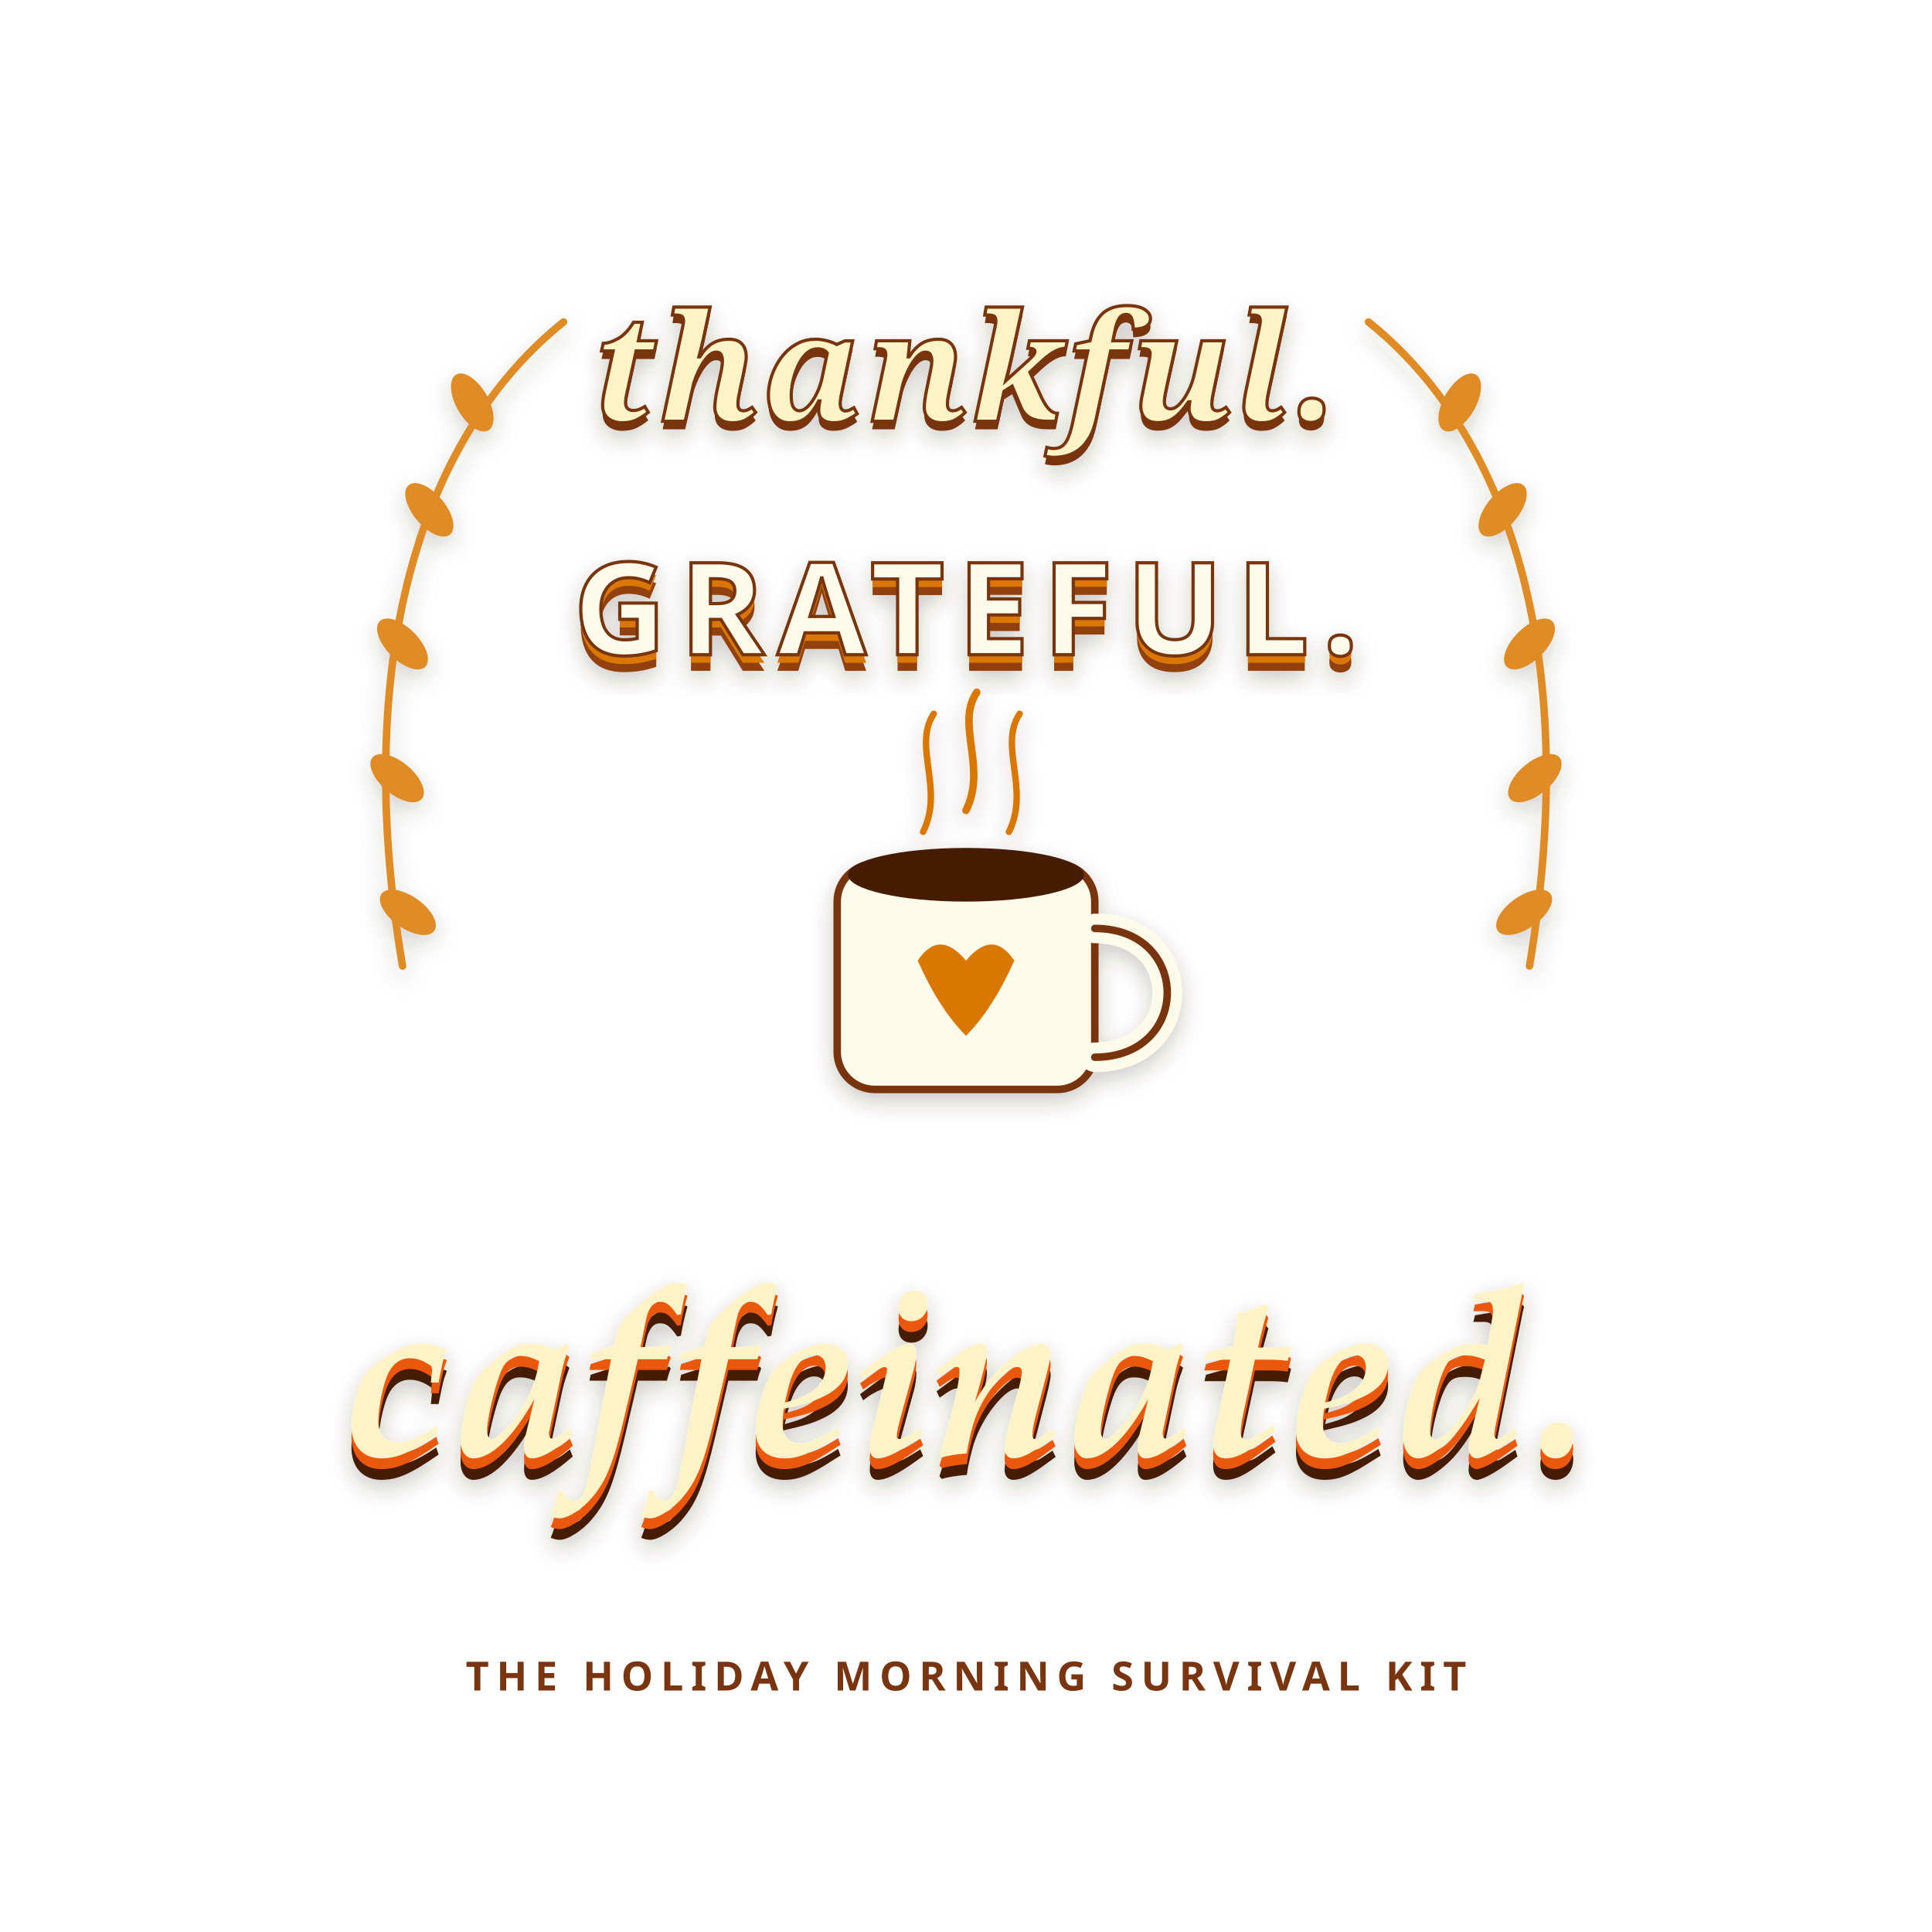
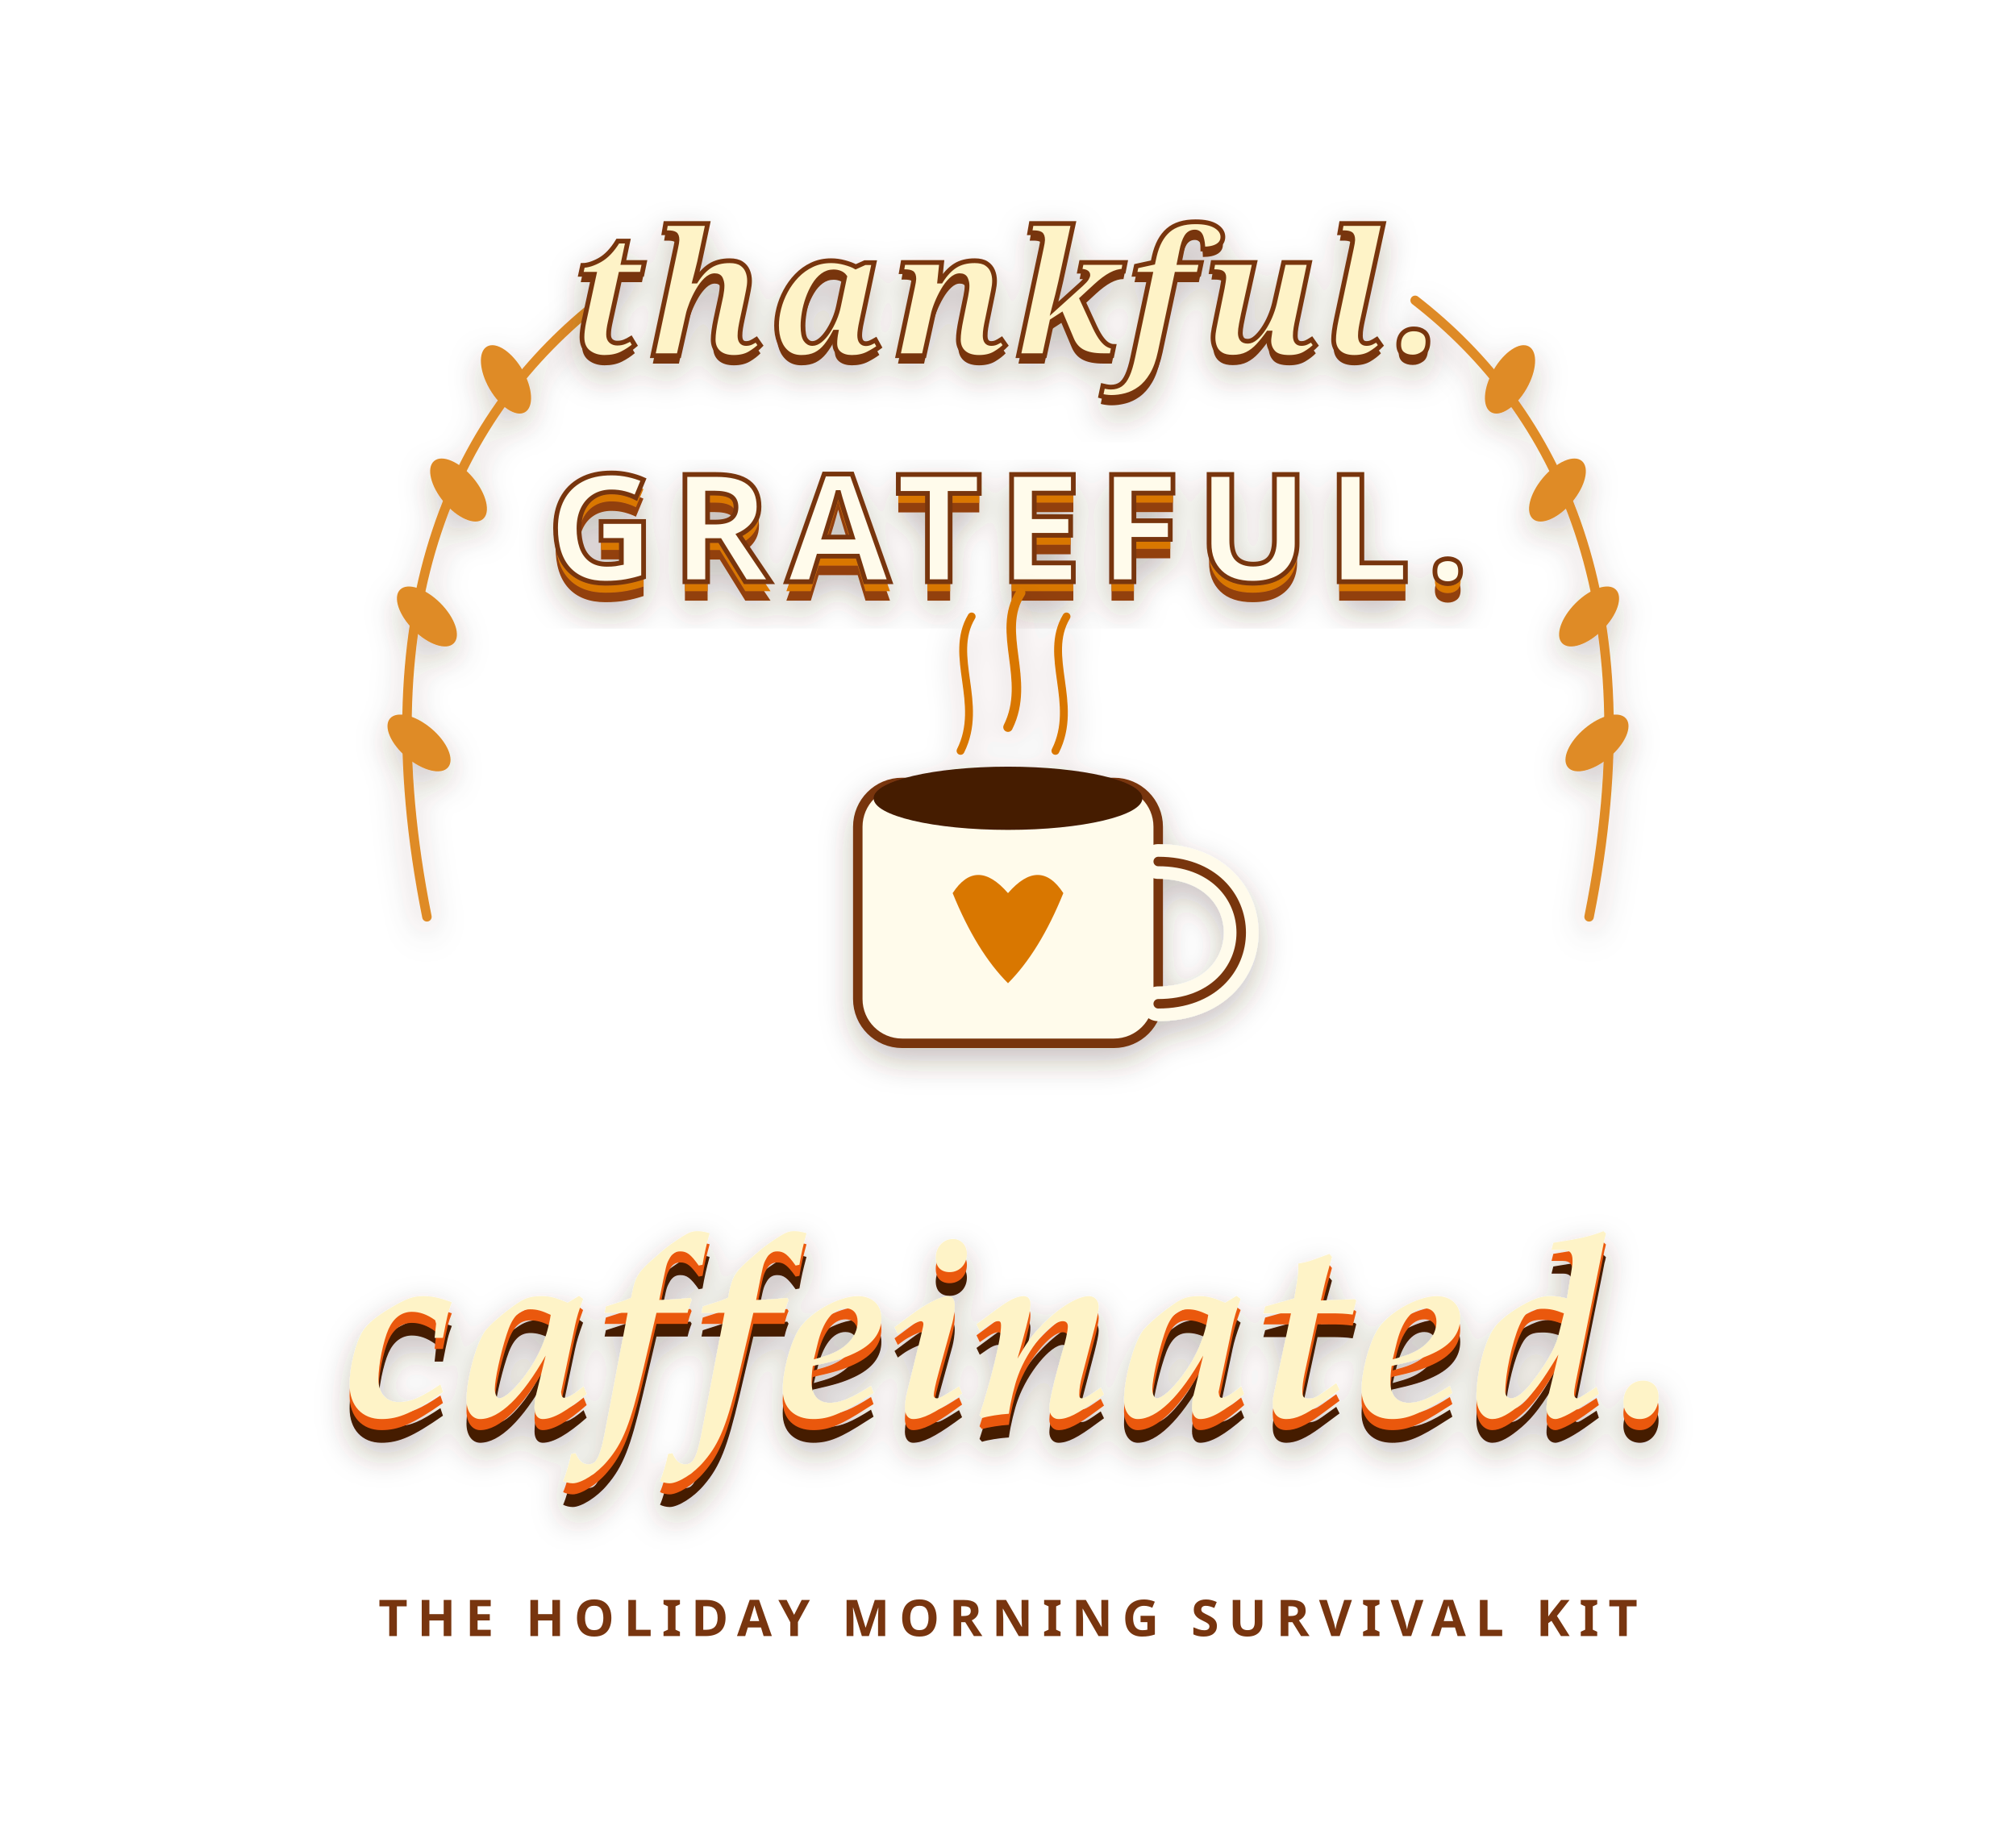
- <svg xmlns="http://www.w3.org/2000/svg" width="3600" height="3600" viewBox="0 0 3600 3600">
+ <svg xmlns="http://www.w3.org/2000/svg" width="1275" height="1155" viewBox="0 0 1275 1155">
  <defs>
-     <filter id="shadow-tgc" x="-20%" y="-20%" width="140%" height="140%">
-       <feDropShadow dx="0" dy="16" stdDeviation="20" flood-color="#3f2e23" flood-opacity="0.25" />
+     <filter id="shadow-tgc-mug" x="-20%" y="-20%" width="140%" height="140%">
+       <feDropShadow dx="0" dy="8" stdDeviation="10" flood-color="#3f2e23" flood-opacity="0.3" />
    </filter>
  </defs>
-   <g filter="url(#shadow-tgc)" fill="#D97706" opacity="0.85">
-     <path d="M 750,1800 C 650,1200 800,800 1050,600" fill="none" stroke="#D97706" stroke-width="14" stroke-linecap="round" />
-     <ellipse cx="880" cy="750" rx="30" ry="60" transform="rotate(-30 880 750)" />
-     <ellipse cx="800" cy="950" rx="30" ry="60" transform="rotate(-40 800 950)" />
-     <ellipse cx="750" cy="1200" rx="30" ry="60" transform="rotate(-45 750 1200)" />
-     <ellipse cx="740" cy="1450" rx="30" ry="60" transform="rotate(-50 740 1450)" />
-     <ellipse cx="760" cy="1700" rx="30" ry="60" transform="rotate(-55 760 1700)" />
-     <path d="M 2850,1800 C 2950,1200 2800,800 2550,600" fill="none" stroke="#D97706" stroke-width="14" stroke-linecap="round" />
-     <ellipse cx="2720" cy="750" rx="30" ry="60" transform="rotate(30 2720 750)" />
-     <ellipse cx="2800" cy="950" rx="30" ry="60" transform="rotate(40 2800 950)" />
-     <ellipse cx="2850" cy="1200" rx="30" ry="60" transform="rotate(45 2850 1200)" />
-     <ellipse cx="2860" cy="1450" rx="30" ry="60" transform="rotate(50 2860 1450)" />
-     <ellipse cx="2840" cy="1700" rx="30" ry="60" transform="rotate(55 2840 1700)" />
+   <g filter="url(#shadow-tgc-mug)" fill="#D97706" opacity="0.85">
+     <path d="M 270,580 C 230,380 290,260 380,190" fill="none" stroke="#D97706" stroke-width="6" stroke-linecap="round" />
+     <ellipse cx="320" cy="240" rx="12" ry="24" transform="rotate(-30 320 240)" />
+     <ellipse cx="290" cy="310" rx="12" ry="24" transform="rotate(-40 290 310)" />
+     <ellipse cx="270" cy="390" rx="12" ry="24" transform="rotate(-45 270 390)" />
+     <ellipse cx="265" cy="470" rx="12" ry="24" transform="rotate(-50 265 470)" />
+     <path d="M 1005,580 C 1045,380 985,260 895,190" fill="none" stroke="#D97706" stroke-width="6" stroke-linecap="round" />
+     <ellipse cx="955" cy="240" rx="12" ry="24" transform="rotate(30 955 240)" />
+     <ellipse cx="985" cy="310" rx="12" ry="24" transform="rotate(40 985 310)" />
+     <ellipse cx="1005" cy="390" rx="12" ry="24" transform="rotate(45 1005 390)" />
+     <ellipse cx="1010" cy="470" rx="12" ry="24" transform="rotate(50 1010 470)" />
  </g>
-   <g filter="url(#shadow-tgc)">
-     <text x="1800" y="800" font-family="'Georgia', serif" font-size="280" font-style="italic" font-weight="700" fill="#78350F" text-anchor="middle" letter-spacing="8">thankful.</text>
-     <text x="1800" y="785" font-family="'Georgia', serif" font-size="280" font-style="italic" font-weight="700" fill="#FEF3C7" text-anchor="middle" letter-spacing="8" stroke="#78350F" stroke-width="6">thankful.</text>
+   <g filter="url(#shadow-tgc-mug)">
+     <text x="637.5" y="230" font-family="'Georgia', serif" font-size="110" font-style="italic" font-weight="700" fill="#78350F" text-anchor="middle" letter-spacing="4">thankful.</text>
+     <text x="637.5" y="225" font-family="'Georgia', serif" font-size="110" font-style="italic" font-weight="700" fill="#FEF3C7" text-anchor="middle" letter-spacing="4" stroke="#78350F" stroke-width="3">thankful.</text>
  </g>
-   <g filter="url(#shadow-tgc)">
-     <text x="1800" y="1250" font-family="'Arial Black', sans-serif" font-size="240" font-weight="900" fill="#92400E" text-anchor="middle" letter-spacing="24">GRATEFUL.</text>
-     <text x="1800" y="1235" font-family="'Arial Black', sans-serif" font-size="240" font-weight="900" fill="#D97706" text-anchor="middle" letter-spacing="24">GRATEFUL.</text>
-     <text x="1800" y="1220" font-family="'Arial Black', sans-serif" font-size="240" font-weight="900" fill="#FFFBEB" text-anchor="middle" letter-spacing="24" stroke="#78350F" stroke-width="6">GRATEFUL.</text>
+   <g filter="url(#shadow-tgc-mug)">
+     <text x="637.5" y="380" font-family="'Arial Black', sans-serif" font-size="95" font-weight="900" fill="#92400E" text-anchor="middle" letter-spacing="10">GRATEFUL.</text>
+     <text x="637.5" y="374" font-family="'Arial Black', sans-serif" font-size="95" font-weight="900" fill="#D97706" text-anchor="middle" letter-spacing="10">GRATEFUL.</text>
+     <text x="637.5" y="368" font-family="'Arial Black', sans-serif" font-size="95" font-weight="900" fill="#FFFBEB" text-anchor="middle" letter-spacing="10" stroke="#78350F" stroke-width="3">GRATEFUL.</text>
  </g>
-   <g transform="translate(1800, 1850)" filter="url(#shadow-tgc)">
-     <path d="M 0,-340 C 40,-420 -20,-500 20,-560" fill="none" stroke="#D97706" stroke-width="14" stroke-linecap="round" />
-     <path d="M -80,-300 C -40,-380 -100,-460 -60,-520" fill="none" stroke="#D97706" stroke-width="12" stroke-linecap="round" />
-     <path d="M 80,-300 C 120,-380 60,-460 100,-520" fill="none" stroke="#D97706" stroke-width="12" stroke-linecap="round" />
-     <rect x="-240" y="-240" width="480" height="420" rx="70" fill="#FFFBEB" stroke="#78350F" stroke-width="14" />
-     <path d="M 240,-120 C 420,-120 420,120 240,120" fill="none" stroke="#FFFBEB" stroke-width="55" stroke-linecap="round" />
-     <path d="M 240,-120 C 420,-120 420,120 240,120" fill="none" stroke="#78350F" stroke-width="14" stroke-linecap="round" />
-     <ellipse cx="0" cy="-220" rx="220" ry="50" fill="#451A03" />
-     <path d="M 0,-60 Q -50,-120 -90,-60 Q -50,30 0,80 Q 50,30 90,-60 Q 50,-120 0,-60 Z" fill="#D97706" />
+   <g transform="translate(637.5, 590)" filter="url(#shadow-tgc-mug)">
+     <path d="M 0,-130 C 15,-160 -8,-190 8,-215" fill="none" stroke="#D97706" stroke-width="6" stroke-linecap="round" />
+     <path d="M -30,-115 C -15,-145 -38,-175 -23,-200" fill="none" stroke="#D97706" stroke-width="5" stroke-linecap="round" />
+     <path d="M 30,-115 C 45,-145 22,-175 37,-200" fill="none" stroke="#D97706" stroke-width="5" stroke-linecap="round" />
+     <rect x="-95" y="-95" width="190" height="165" rx="28" fill="#FFFBEB" stroke="#78350F" stroke-width="6" />
+     <path d="M 95,-45 C 165,-45 165,45 95,45" fill="none" stroke="#FFFBEB" stroke-width="22" stroke-linecap="round" />
+     <path d="M 95,-45 C 165,-45 165,45 95,45" fill="none" stroke="#78350F" stroke-width="6" stroke-linecap="round" />
+     <ellipse cx="0" cy="-85" rx="85" ry="20" fill="#451A03" />
+     <path d="M 0,-25 Q -20,-48 -35,-25 Q -20,12 0,32 Q 20,12 35,-25 Q 20,-48 0,-25 Z" fill="#D97706" />
  </g>
-   <g filter="url(#shadow-tgc)">
-     <text x="1800" y="2750" font-family="'Brush Script MT', 'Palatino', cursive" font-size="440" font-style="italic" font-weight="bold" fill="#451A03" text-anchor="middle">caffeinated.</text>
-     <text x="1800" y="2730" font-family="'Brush Script MT', 'Palatino', cursive" font-size="440" font-style="italic" font-weight="bold" fill="#EA580C" text-anchor="middle">caffeinated.</text>
-     <text x="1800" y="2710" font-family="'Brush Script MT', 'Palatino', cursive" font-size="440" font-style="italic" font-weight="bold" fill="#FEF3C7" text-anchor="middle">caffeinated.</text>
+   <g filter="url(#shadow-tgc-mug)">
+     <text x="637.5" y="910" font-family="'Brush Script MT', 'Palatino', cursive" font-size="160" font-style="italic" font-weight="bold" fill="#451A03" text-anchor="middle">caffeinated.</text>
+     <text x="637.5" y="902" font-family="'Brush Script MT', 'Palatino', cursive" font-size="160" font-style="italic" font-weight="bold" fill="#EA580C" text-anchor="middle">caffeinated.</text>
+     <text x="637.5" y="895" font-family="'Brush Script MT', 'Palatino', cursive" font-size="160" font-style="italic" font-weight="bold" fill="#FEF3C7" text-anchor="middle">caffeinated.</text>
  </g>
-   <text x="1800" y="3150" font-family="'Trebuchet MS', sans-serif" font-size="75" font-weight="900" fill="#78350F" text-anchor="middle" letter-spacing="14">THE HOLIDAY MORNING SURVIVAL KIT</text>
+   <text x="637.5" y="1035" font-family="'Trebuchet MS', sans-serif" font-size="32" font-weight="900" fill="#78350F" text-anchor="middle" letter-spacing="6">THE HOLIDAY MORNING SURVIVAL KIT</text>
</svg>
